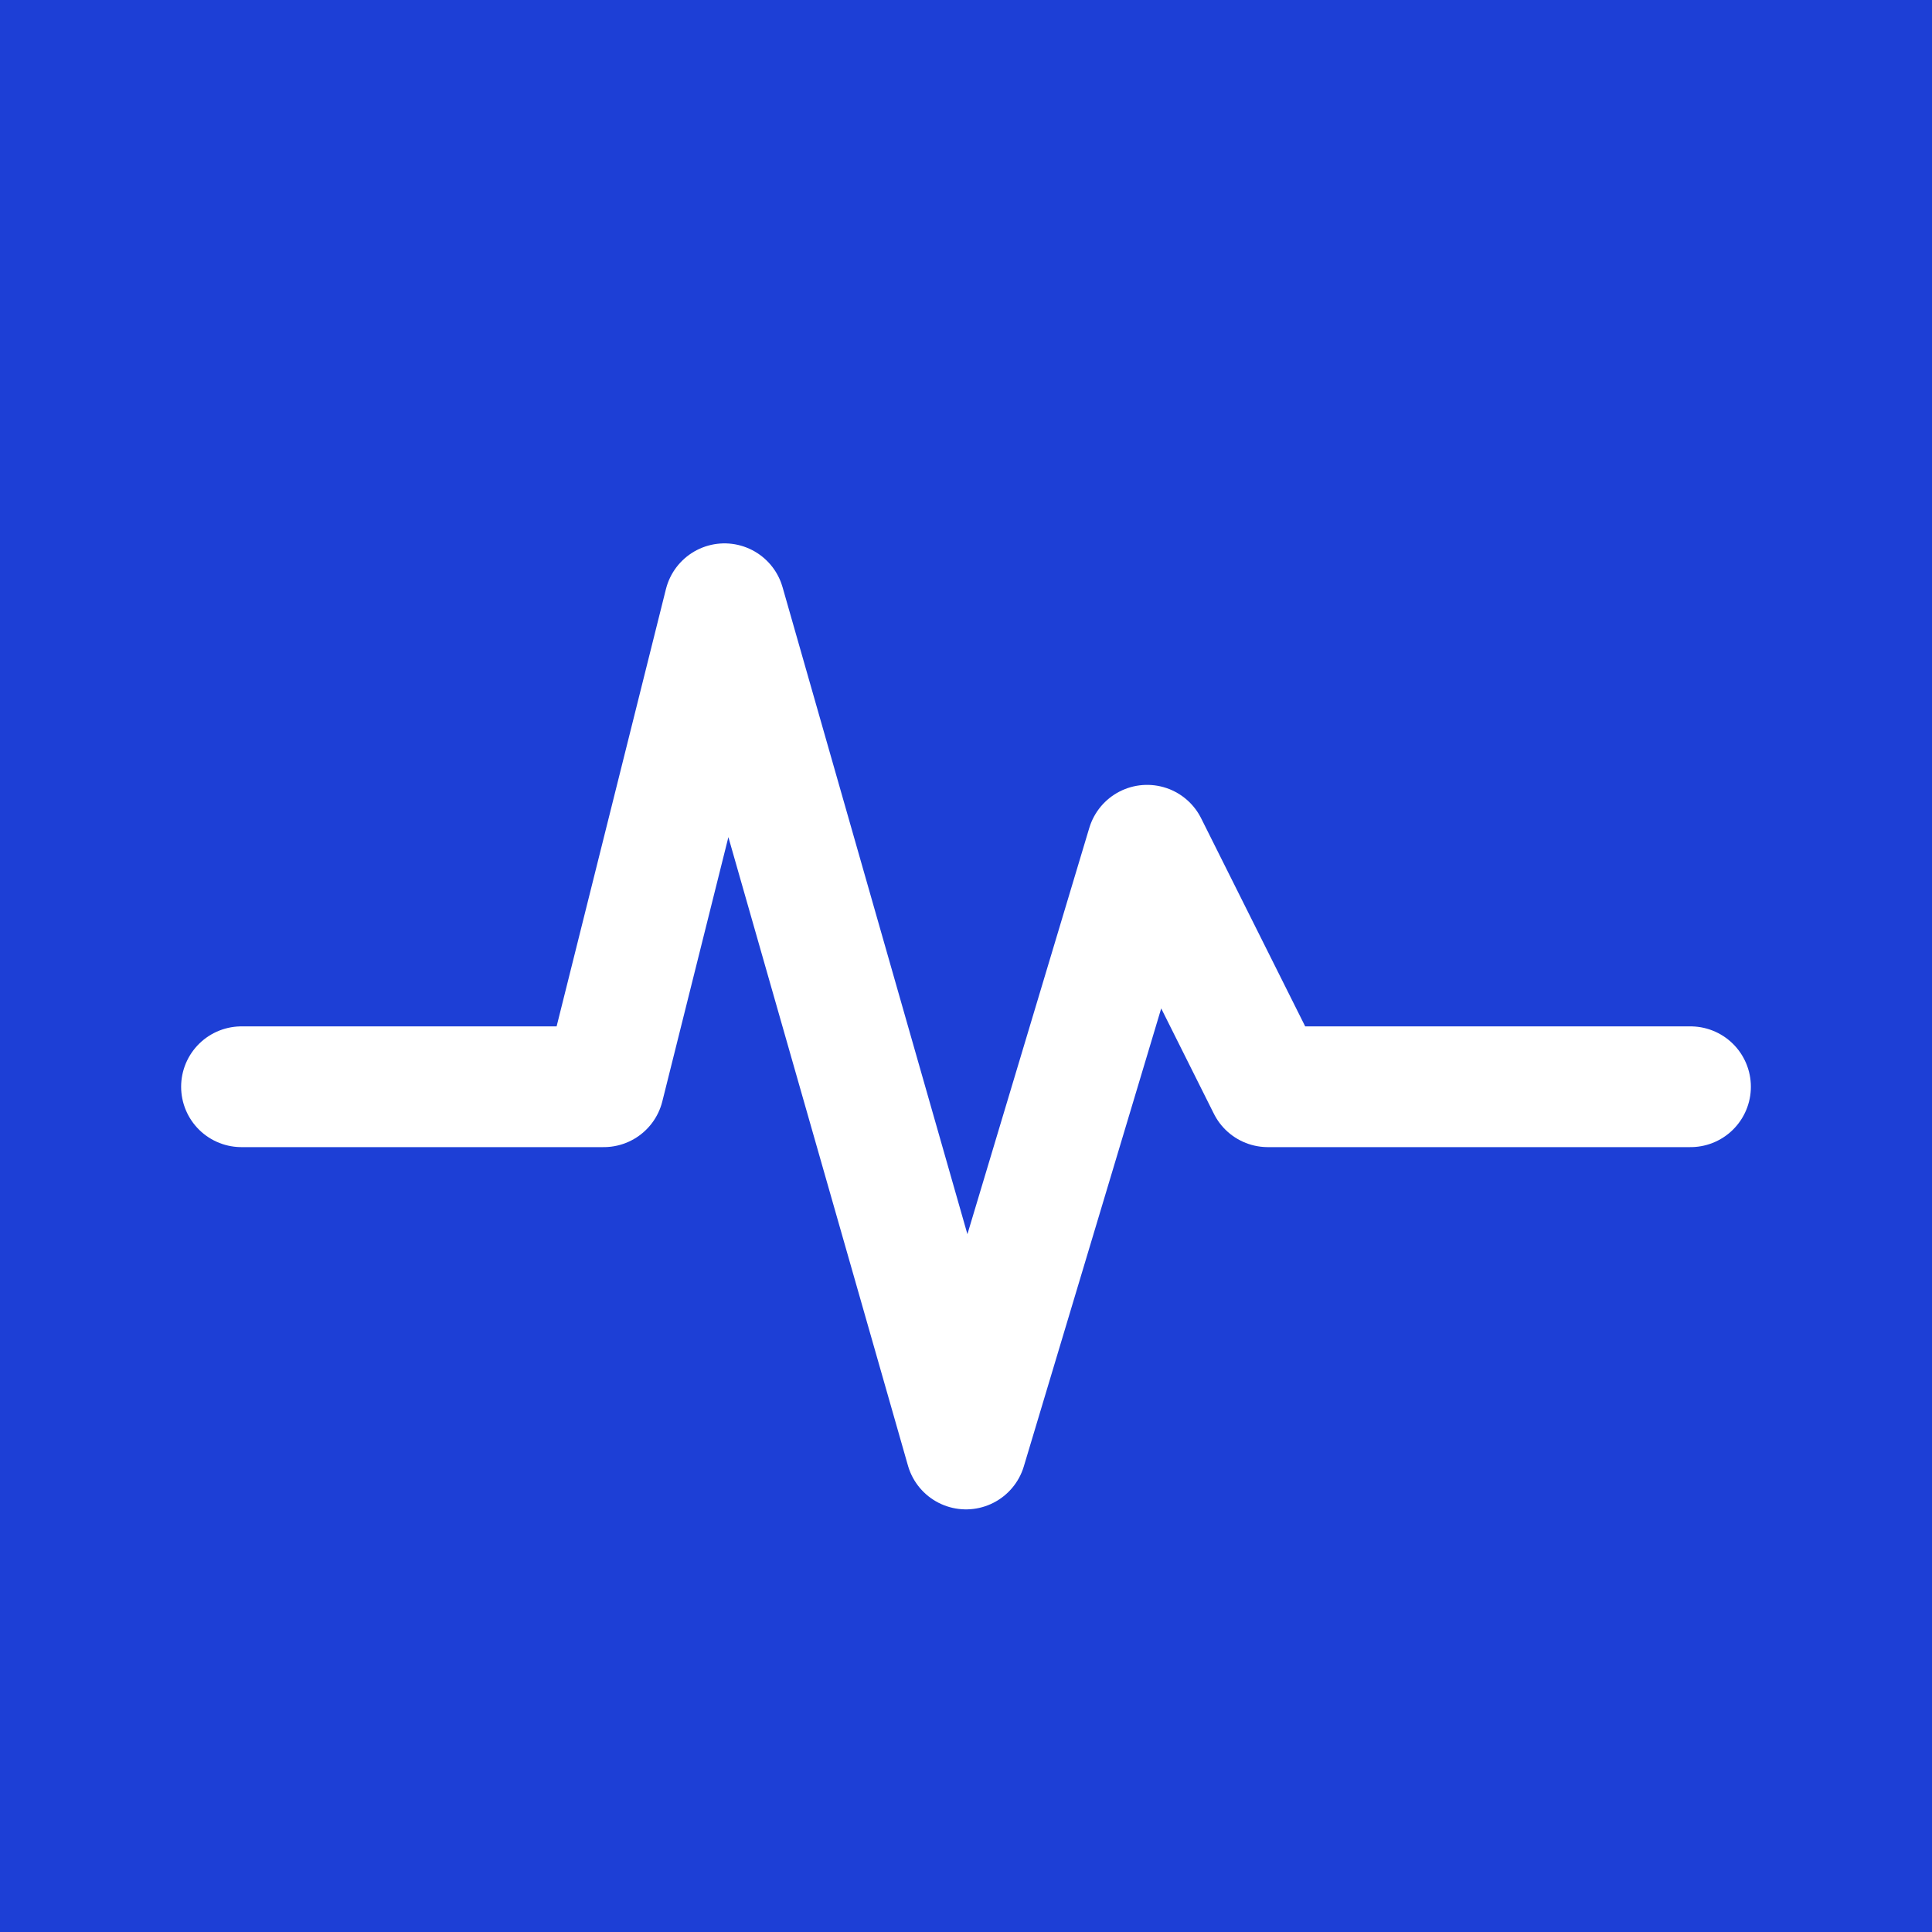
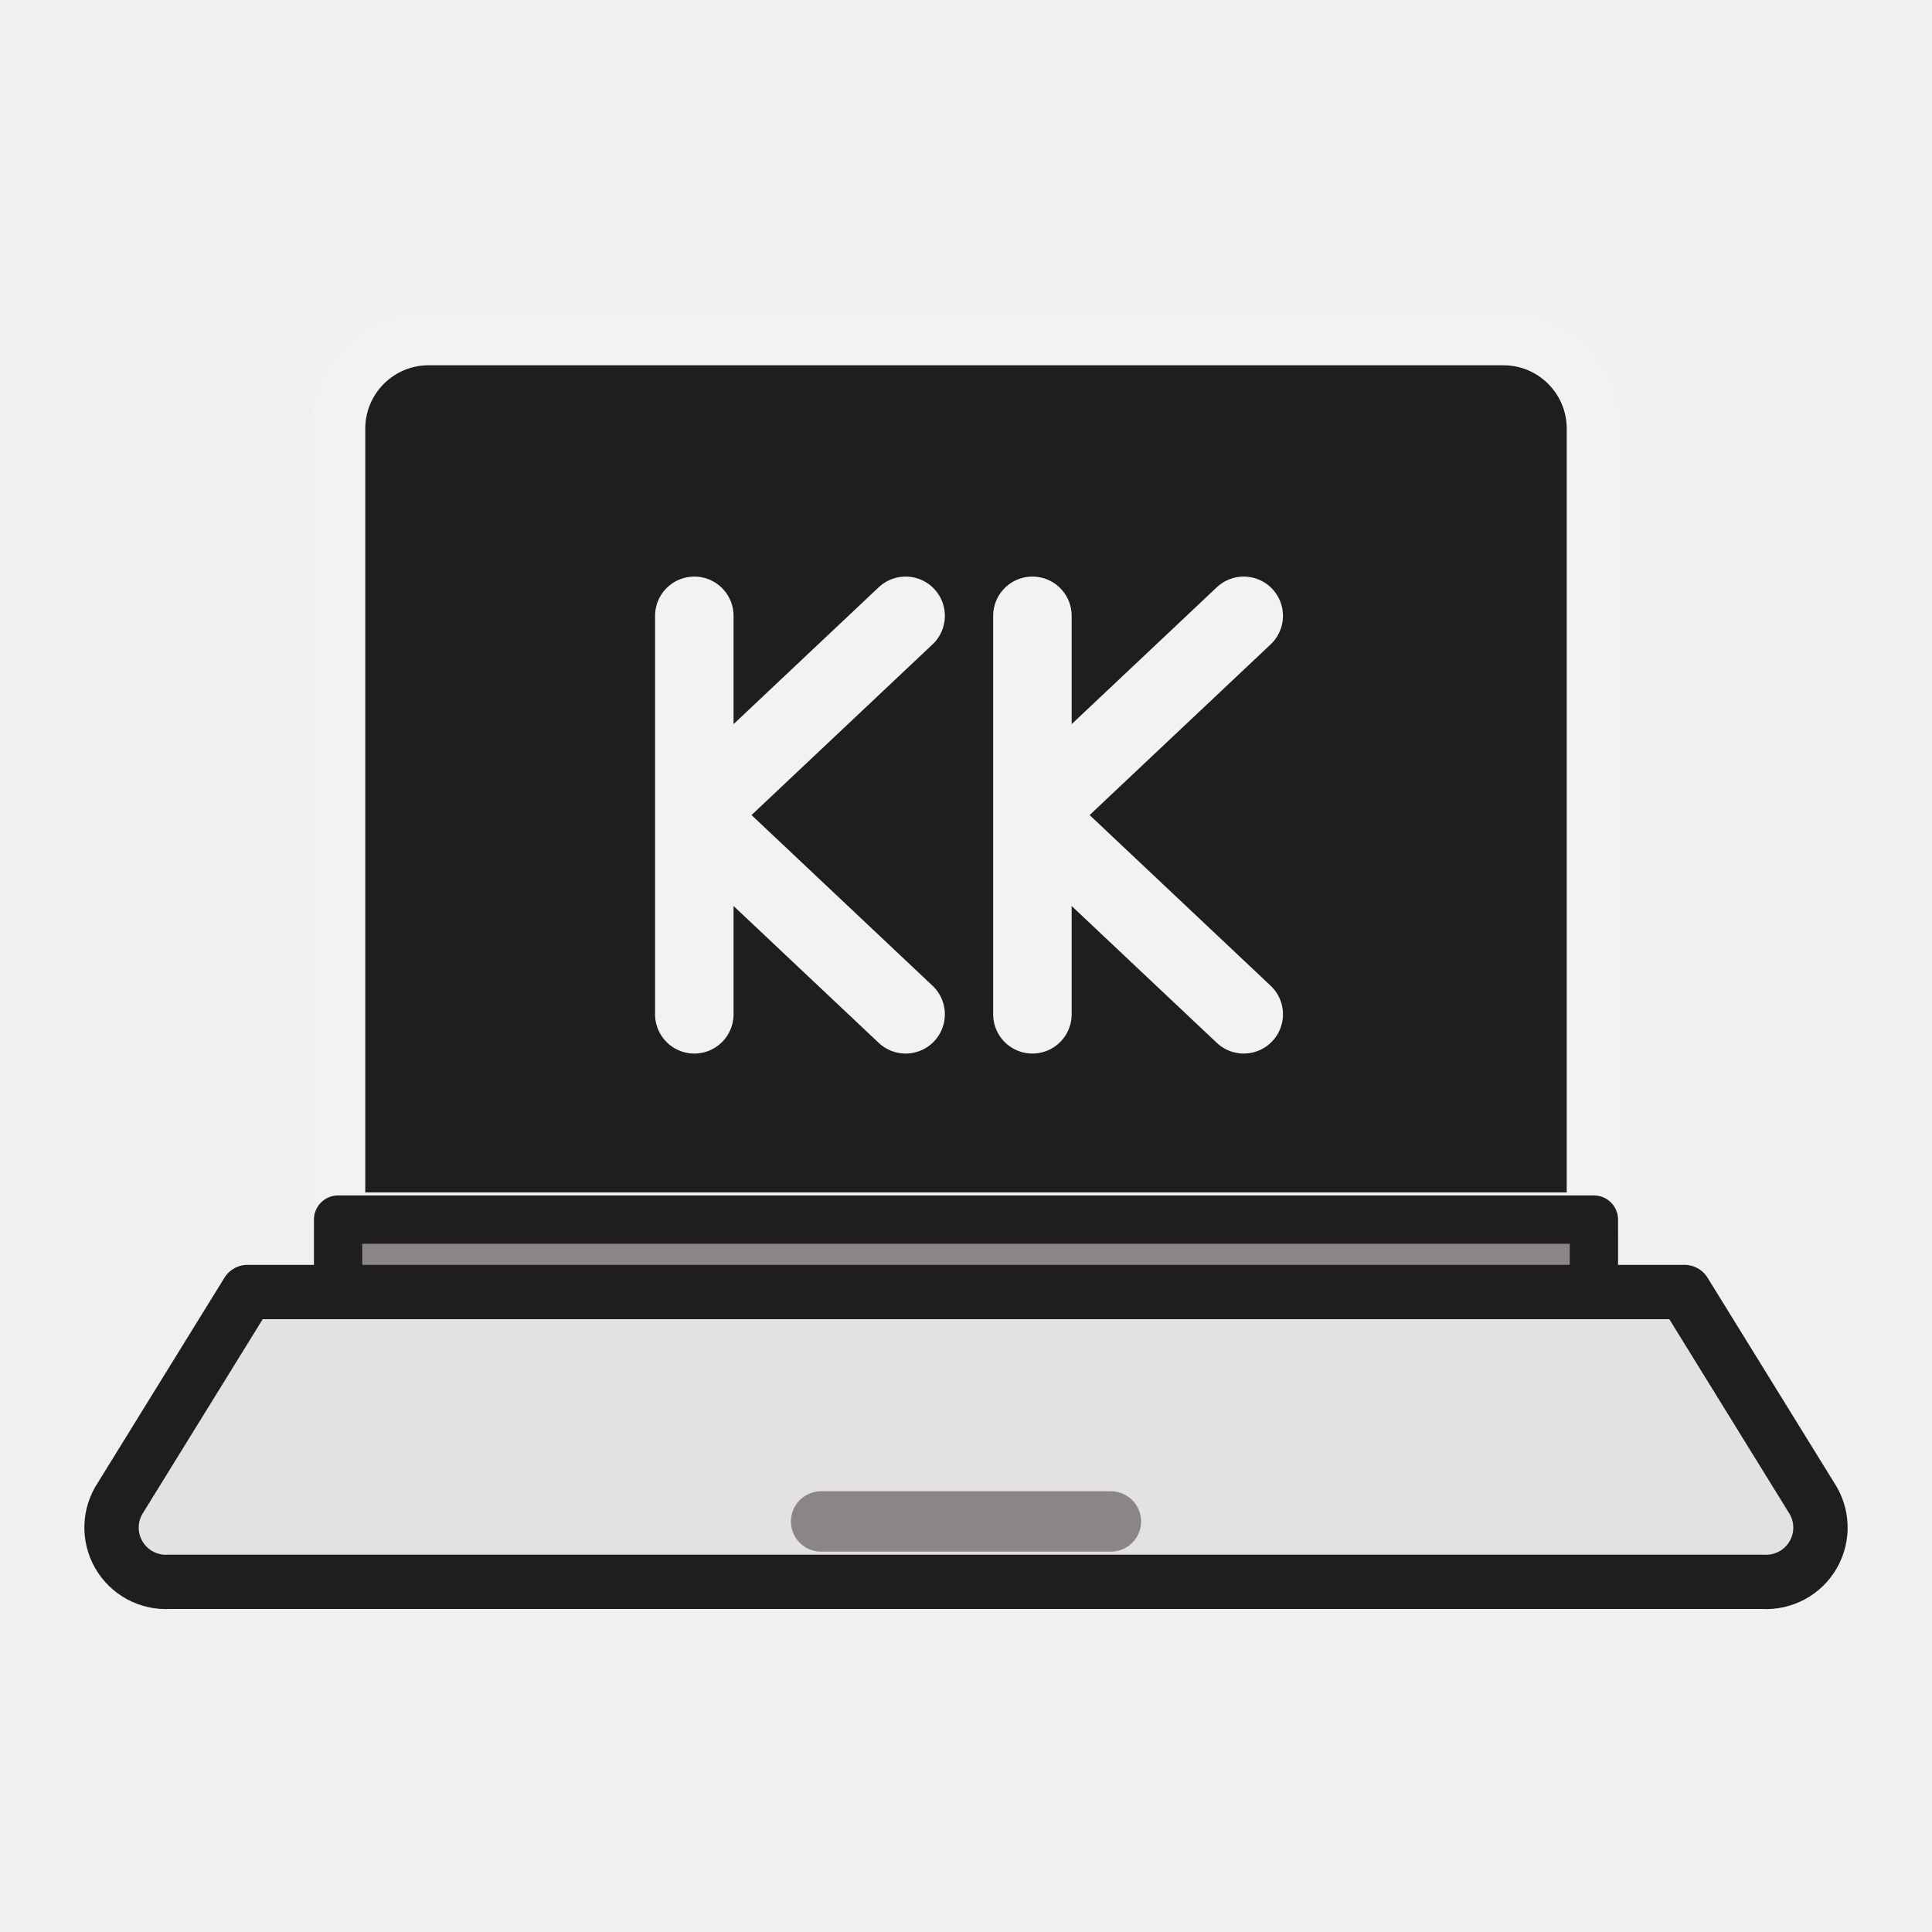
- <svg xmlns="http://www.w3.org/2000/svg" viewBox="0 0 32 32">
-   <rect width="32" height="32" fill="#1d3fd6" />
-   <path d="M4 18h6l2-8 4 14 3-10 2 4h7" fill="none" stroke="#fff" stroke-width="2" stroke-linejoin="round" stroke-linecap="round" />
+ <svg xmlns="http://www.w3.org/2000/svg" viewBox="0 0 32 32" width="32" height="32" role="img" aria-label="KalpOS">
+   <g fill="none" stroke-linecap="round" stroke-linejoin="round">
+     <path d="M5.6 7.1a1.5 1.5 0 0 1 1.5-1.5h17.8a1.5 1.5 0 0 1 1.5 1.5v13.1H5.6z" fill="#201e1d" stroke="#f3f2f2" stroke-width="0.9" />
+     <path d="M11.5 10.2v6.6M15 10.2l-3.5 3.3 3.5 3.3M17.1 10.2v6.6M20.6 10.2l-3.5 3.3 3.5 3.3" stroke="#f3f2f2" stroke-width="1.3" />
+     <path d="M5.6 20.2h20.8v1.2H5.6z" fill="#8a8686" stroke="#201e1d" stroke-width="0.8" />
+     <path d="M4.1 21.4h23.8l2.1 3.4a0.9 0.9 0 0 1-0.8 1.4H2.8a0.9 0.9 0 0 1-0.8-1.4z" fill="#e4e1e1" stroke="#201e1d" stroke-width="0.9" />
+     <path d="M13.6 25.2h4.8" stroke="#8a8686" stroke-width="1" />
+   </g>
</svg>
